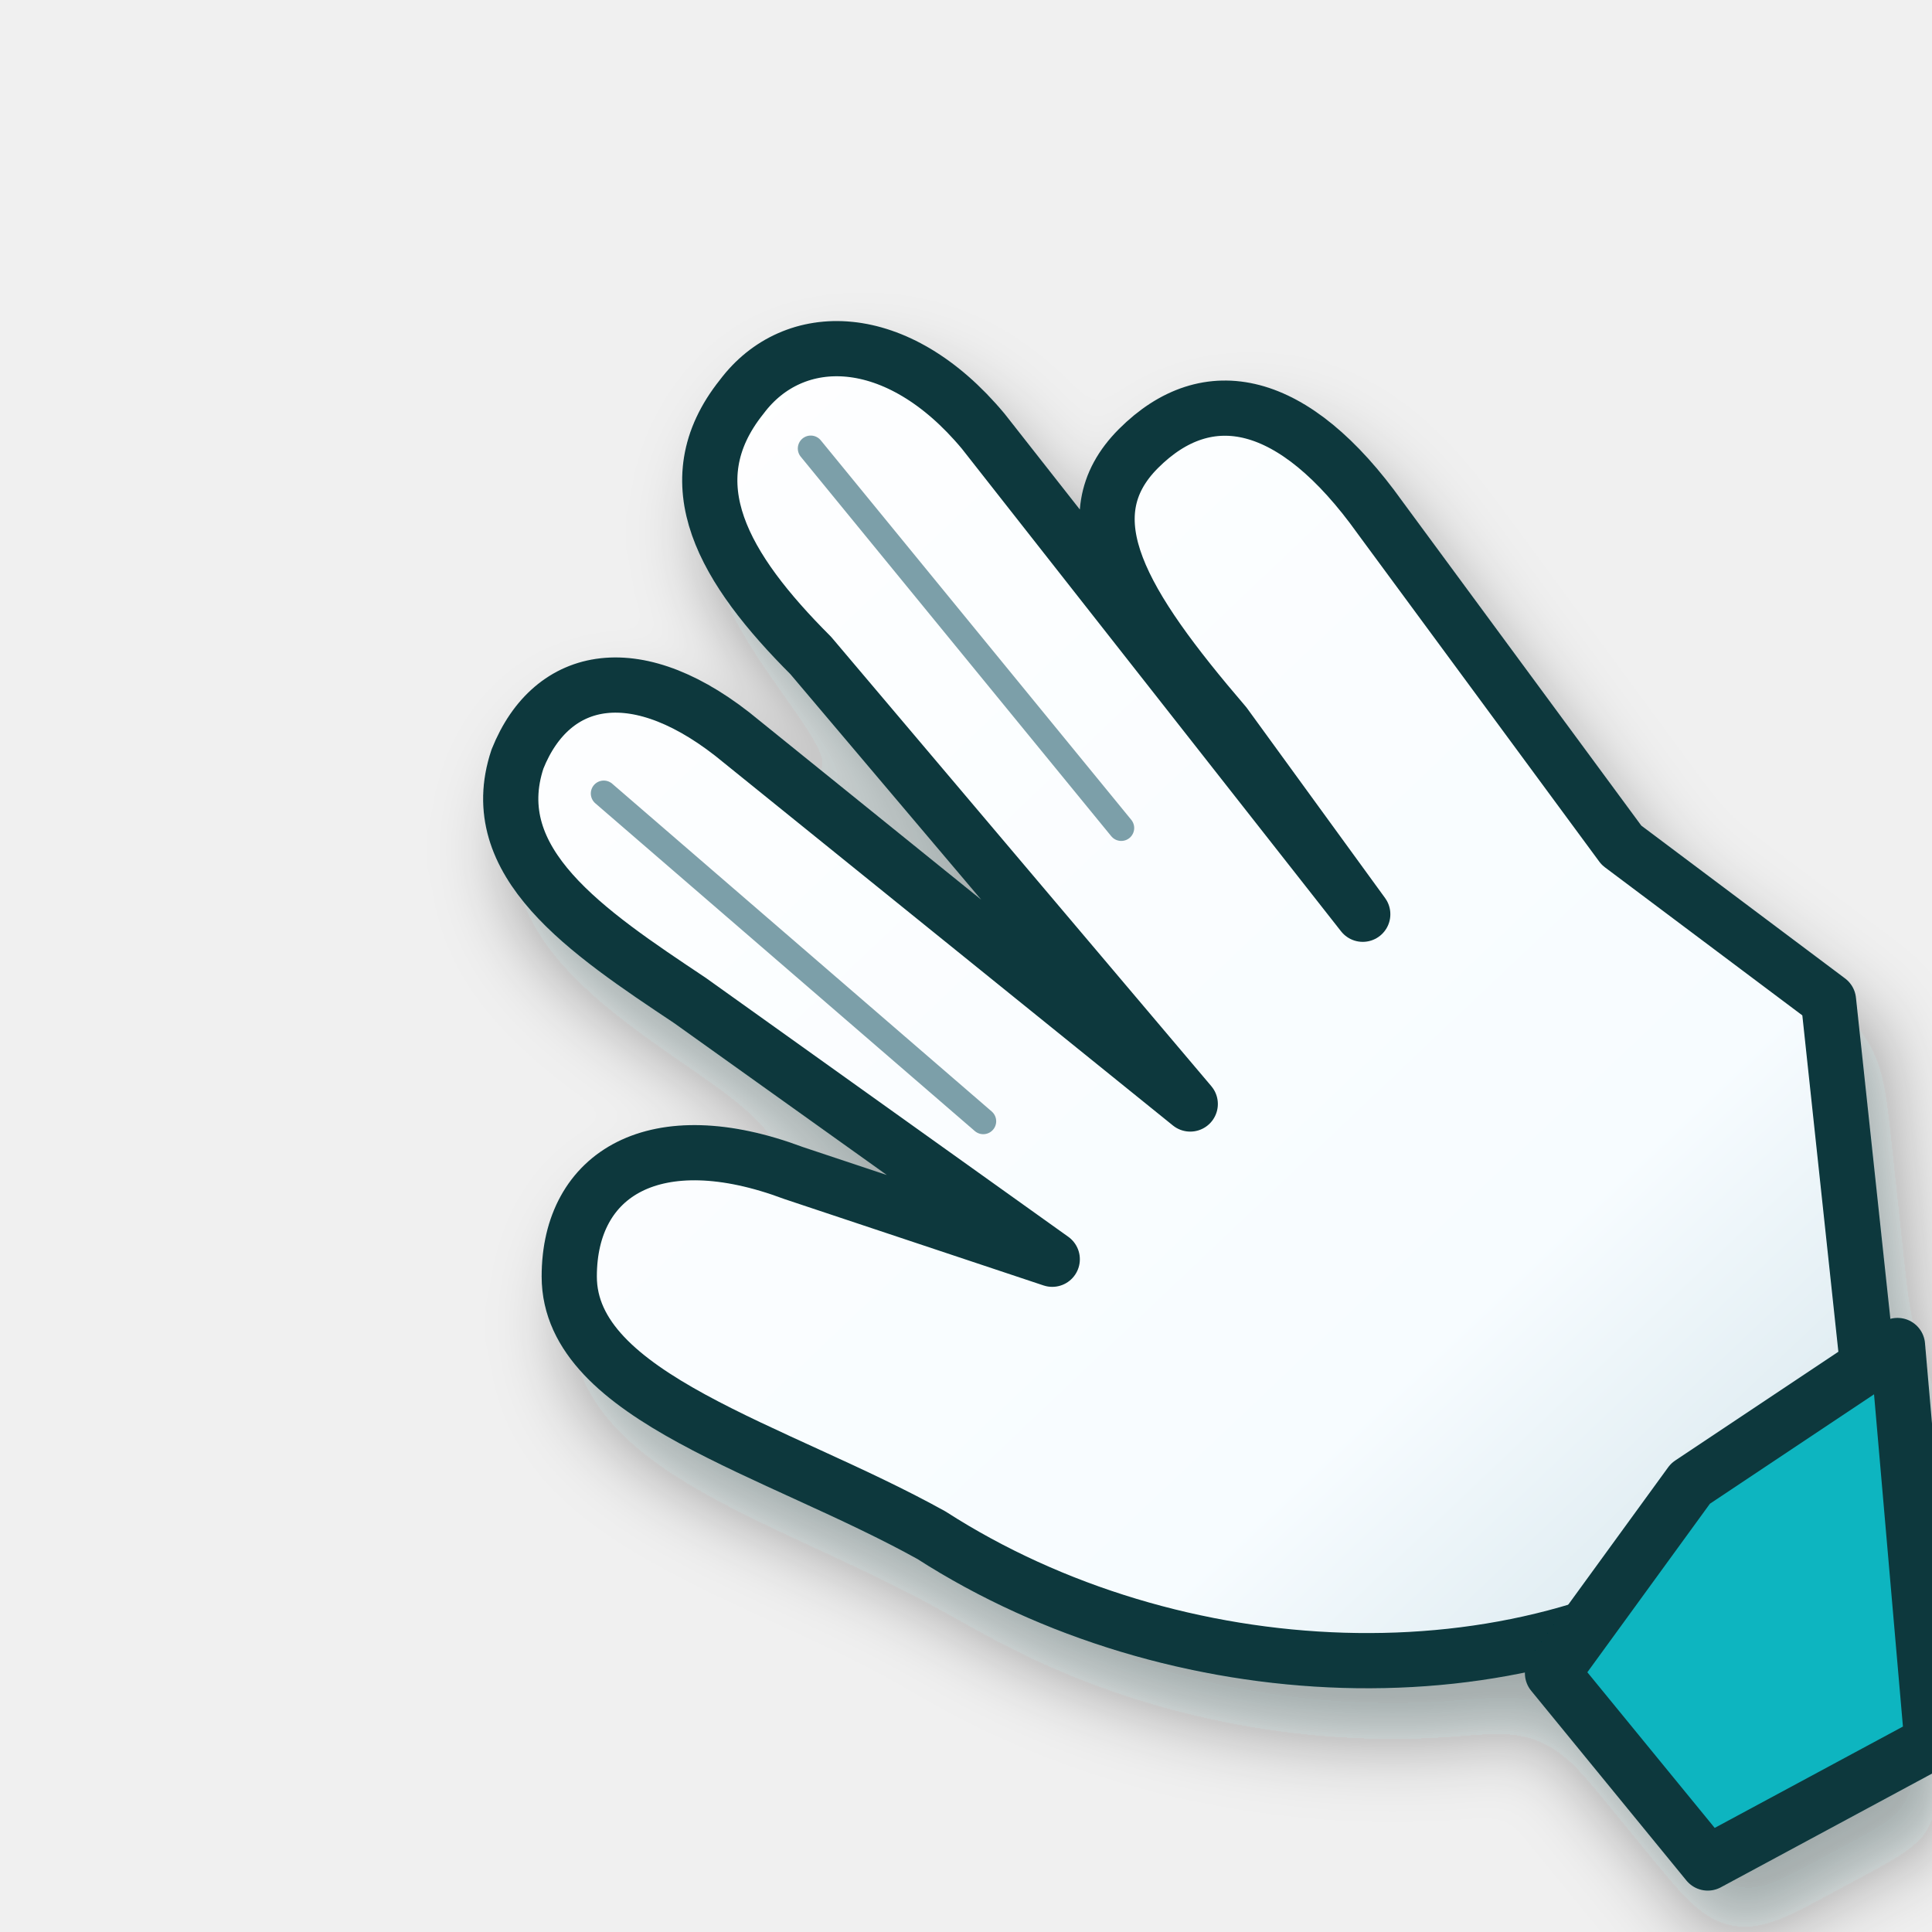
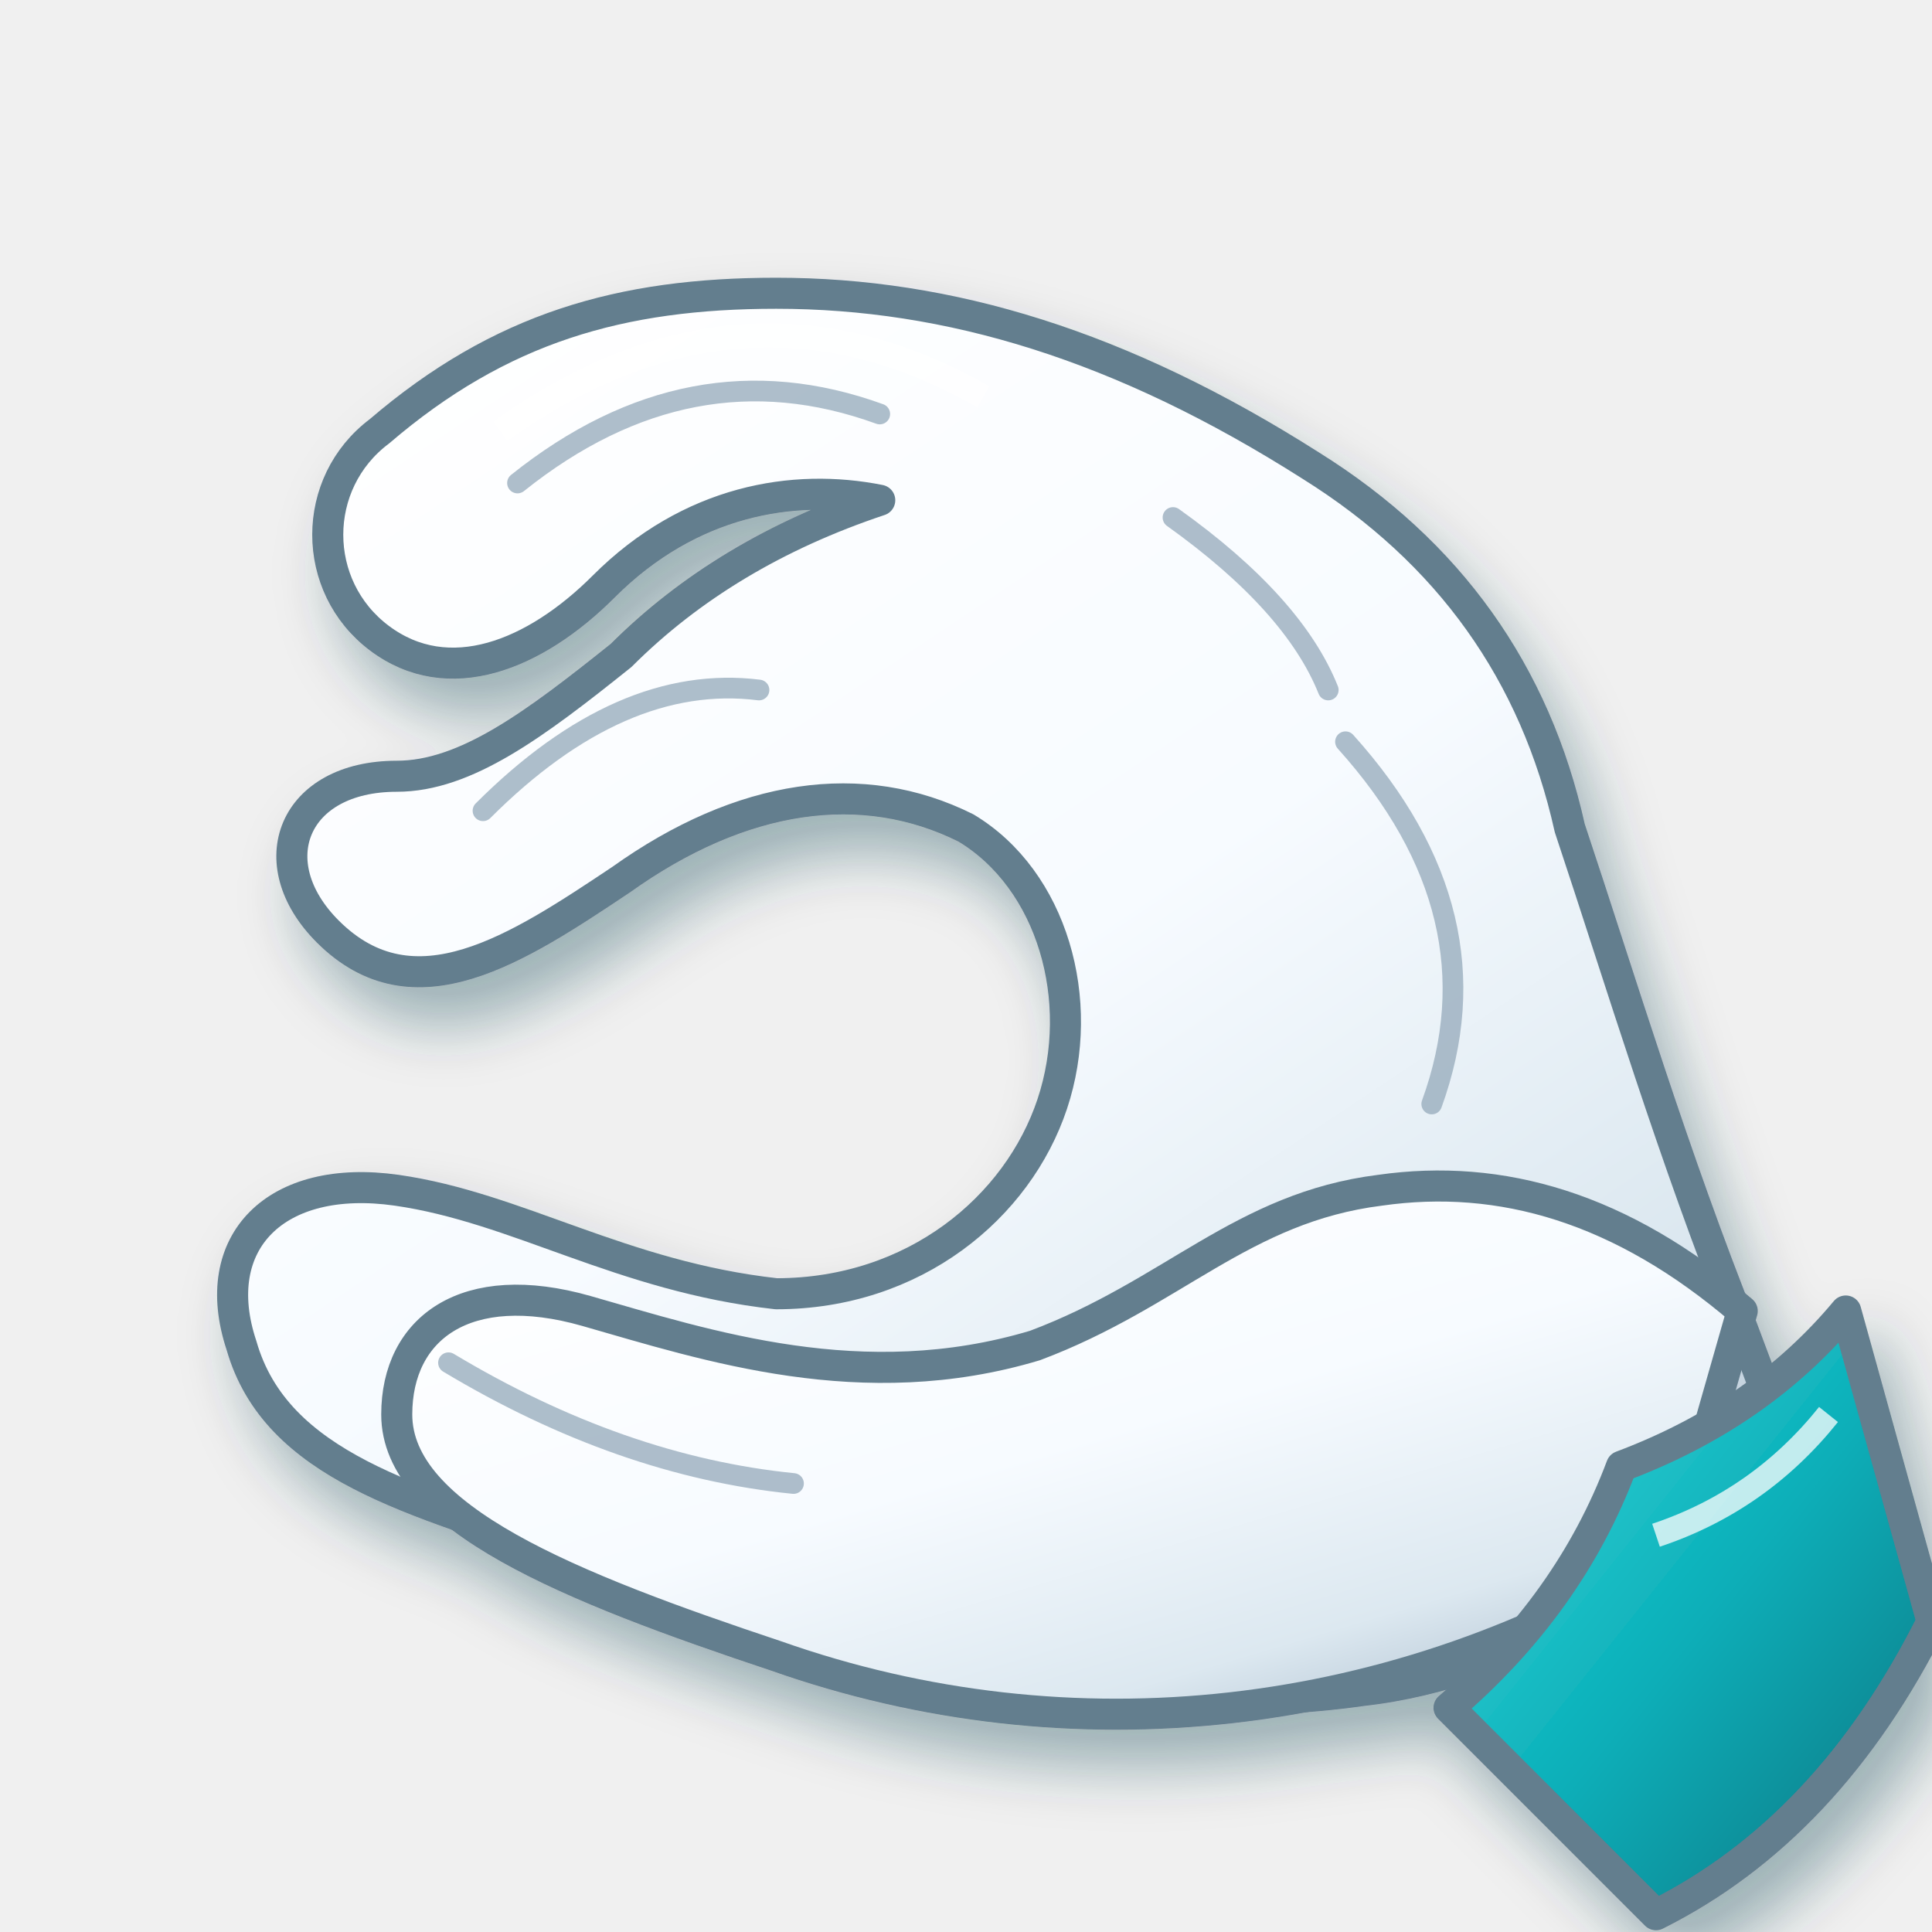
- <svg xmlns="http://www.w3.org/2000/svg" width="112" height="112" viewBox="0 0 112 112">
+ <svg xmlns="http://www.w3.org/2000/svg" width="112" height="112" viewBox="0 0 112 112" role="img" aria-label="Zakrzywiona dłoń chwytająca pionek">
  <defs>
-     <filter id="shadow" x="-20%" y="-20%" width="140%" height="150%">
-       <feDropShadow dx="1.5" dy="3" stdDeviation="2.2" flood-color="#001d21" flood-opacity=".34" />
+     <linearGradient id="skin" x1=".15" y1="0" x2=".9" y2="1">
+       <stop stop-color="#ffffff" />
+       <stop offset=".48" stop-color="#f7fbff" />
+       <stop offset=".8" stop-color="#dce8f0" />
+       <stop offset="1" stop-color="#a8bacb" />
+     </linearGradient>
+     <linearGradient id="cuff" x1="0" y1="0" x2="1" y2="1">
+       <stop stop-color="#48e1e2" />
+       <stop offset=".52" stop-color="#08aeb8" />
+       <stop offset="1" stop-color="#05727e" />
+     </linearGradient>
+     <filter id="shade" x="-20%" y="-20%" width="145%" height="150%">
+       <feDropShadow dx="1.3" dy="2.2" stdDeviation="1.7" flood-color="#123c4a" flood-opacity=".35" />
    </filter>
-     <linearGradient id="glove" x1="0" y1="0" x2="1" y2="1">
-       <stop stop-color="#fff" />
-       <stop offset=".72" stop-color="#f7fcff" />
-       <stop offset="1" stop-color="#cfe1e8" />
-     </linearGradient>
  </defs>
-   <g filter="url(#shadow)" stroke="#07383d" stroke-width="3.2" stroke-linejoin="round" stroke-linecap="round">
-     <path fill="url(#glove)" d="M106 58 L94 49 L80 30 C75 23 70 22 66 26 C62 30 65 35 71 42 L79 53 L57 25 C52 19 46 19 43 23 C39 28 42 33 47 38 L69 64 L43 43 C37 38 32 39 30 44 C28 50 34 54 40 58 L61 73 L46 68 C38 65 33 68 33 74 C33 81 45 84 54 89 C68 98 88 99 101 90 L109 86 Z" />
-     <path fill="#09b5c0" d="M98 86 L110 78 L112 101 L99 108 L90 97 Z" />
+   <g filter="url(#shade)" stroke="#637e8e" stroke-width="1.8" stroke-linejoin="round" stroke-linecap="round">
+     <path fill="url(#skin)" d="M101 77 C97 67 94 57 91 48 C89 39 84 32 76 27 C65 20 55 17 45 17 C36 17 29 19 22 25 C18 28 18 34 22 37 C26 40 31 38 35 34 C40 29 46 28 51 29 C45 31 40 34 36 38 C31 42 27 45 23 45 C17 45 15 50 19 54 C24 59 30 55 36 51 C43 46 50 45 56 48 C61 51 63 58 61 64 C59 70 53 75 45 75 C36 74 30 70 23 69 C16 68 12 72 14 78 C16 85 24 87 33 90 C50 96 65 100 79 98 C88 97 98 91 104 85 Z" />
+     <path fill="url(#skin)" d="M101 76 C94 70 87 68 80 69 C72 70 68 75 60 78 C50 81 41 78 34 76 C27 74 23 77 23 82 C23 88 33 92 45 96 C62 102 81 100 97 90 Z" />
+     <path fill="url(#cuff)" d="M94 85 Q102 82 107 76 L112 94 Q106 106 96 111 L84 99 Q91 93 94 85 Z" />
  </g>
-   <g fill="none" stroke="#7c9fa9" stroke-width="1.5" stroke-linecap="round">
-     <path d="M47 26 L65 48" />
-     <path d="M35 46 L57 65" />
+   <g fill="none" stroke="#9aaebe" stroke-width="1.2" stroke-linecap="round" opacity=".8">
+     <path d="M30 28 Q40 20 51 24" />
+     <path d="M28 47 Q36 39 44 40" />
+     <path d="M26 79 Q36 85 46 86" />
+     <path d="M78 43 Q87 53 83 64" />
+     <path d="M68 30 Q75 35 77 40" />
+   </g>
+   <g fill="none" stroke="#ffffff" stroke-width="1.4" opacity=".75">
+     <path d="M29 25 Q43 15 57 23" />
+     <path d="M96 89 Q102 87 106 82" />
  </g>
</svg>
